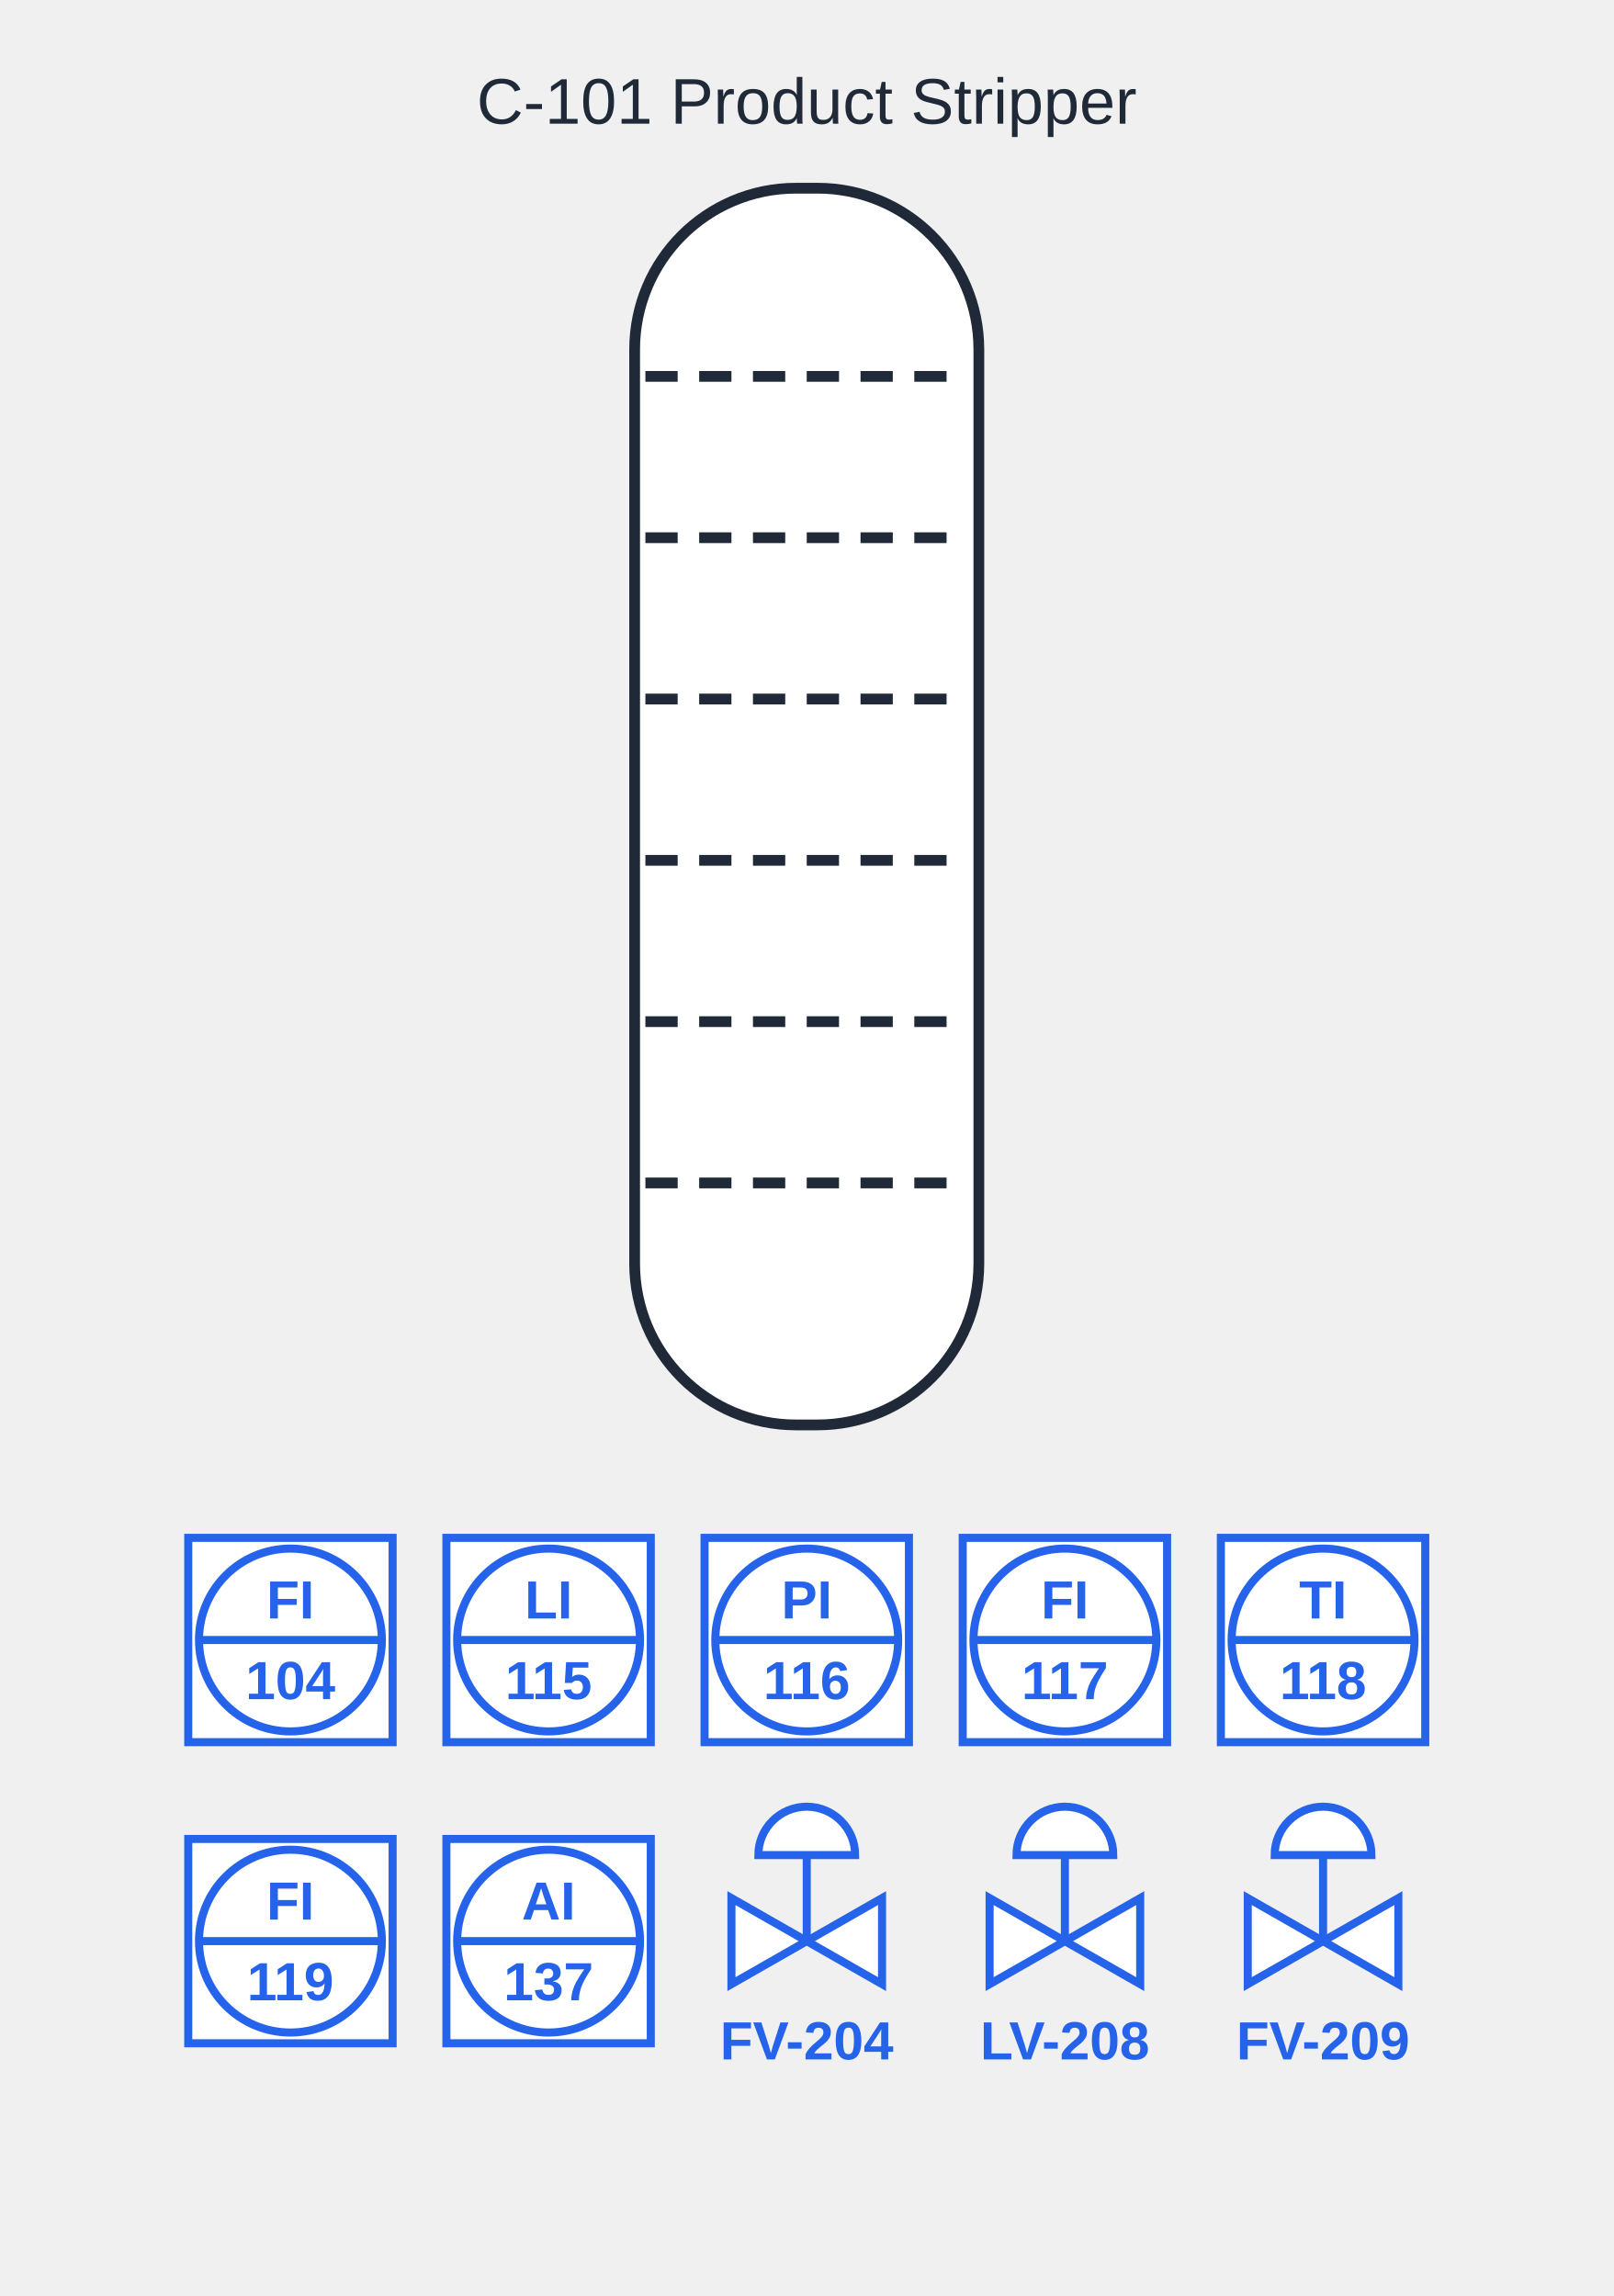
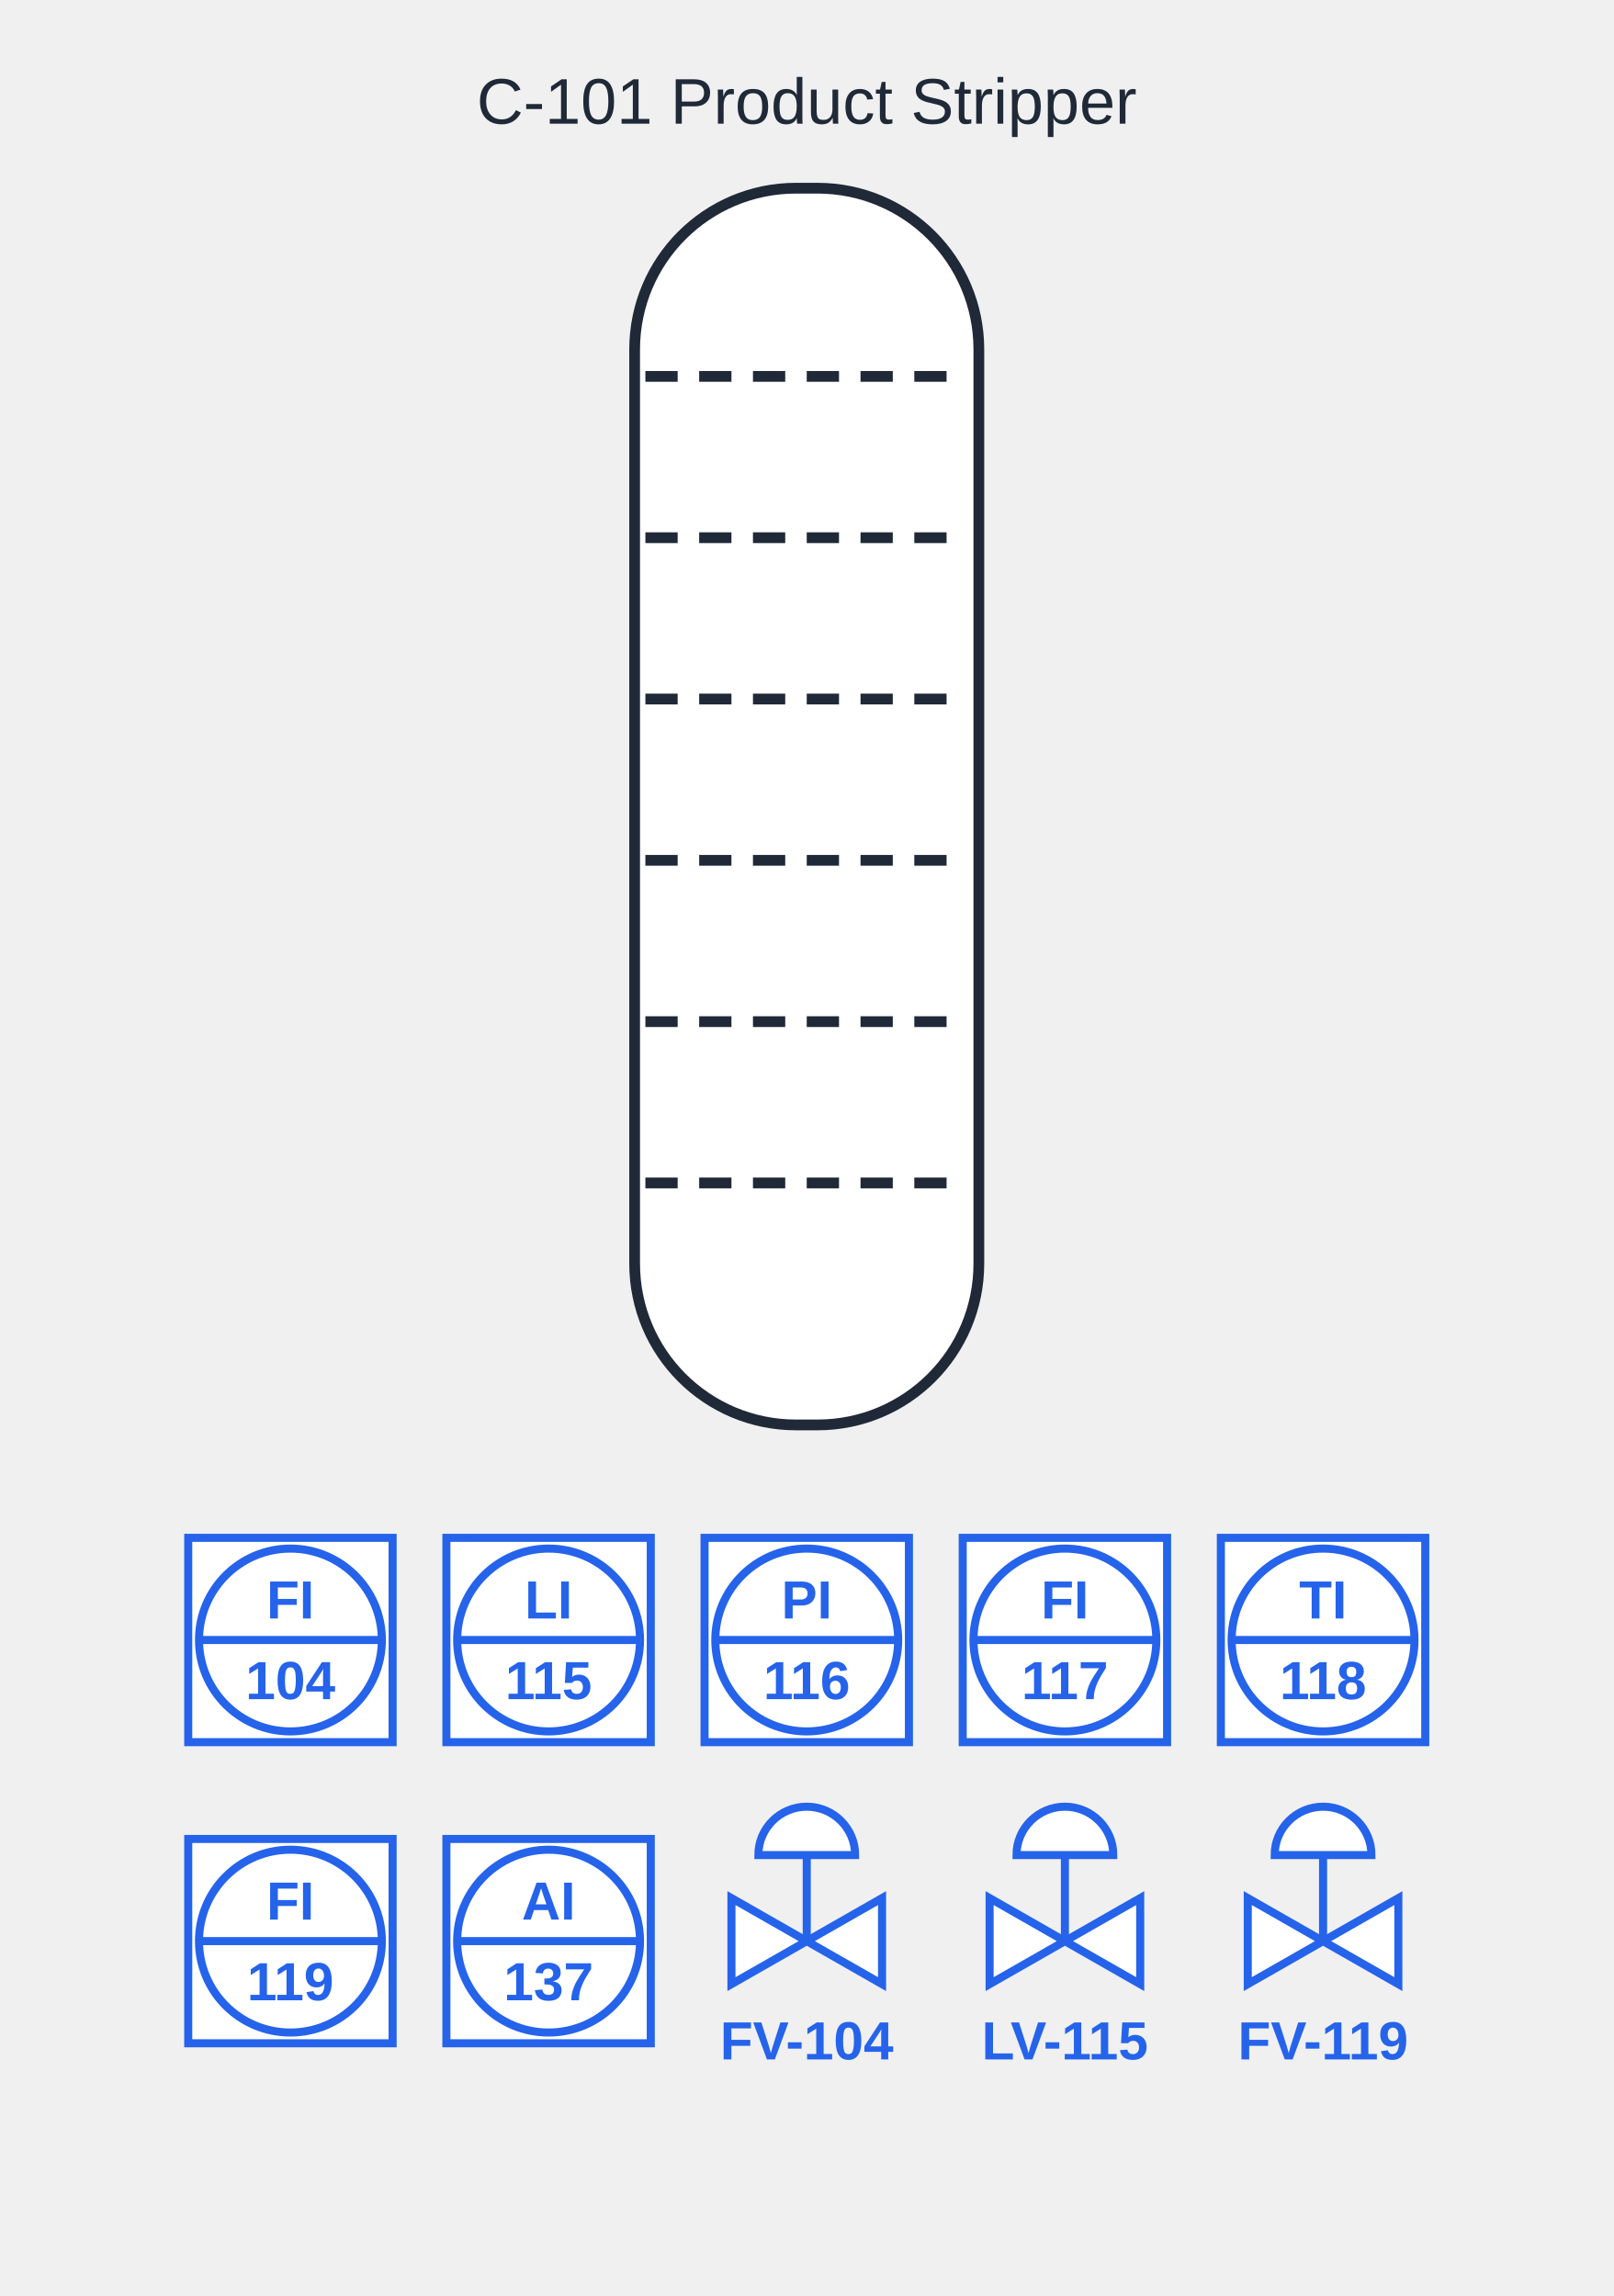
<svg xmlns="http://www.w3.org/2000/svg" viewBox="0 0 300 427" width="300" height="427">
  <defs>
    <style>.eq{fill:#fff;stroke:#1f2937;stroke-width:2}.ln{fill:none;stroke:#1f2937;stroke-width:2}.pipe{fill:none;stroke:#475569;stroke-width:2.5}.inst{fill:#fff;stroke:#2563eb;stroke-width:1.5}.t{font:12px Arial,sans-serif;fill:#1f2937}.ti{font:bold 10px Arial,sans-serif;fill:#2563eb}.ts{font:10px Arial,sans-serif;fill:#64748b}</style>
    <marker id="arr" viewBox="0 0 10 10" refX="9" refY="5" markerWidth="7" markerHeight="7" orient="auto-start-reverse">
      <path d="M0 0 L10 5 L0 10 z" fill="#475569" />
    </marker>
  </defs>
  <g id="C-101" data-asset="C-101" data-type="stripper" transform="translate(150,150)">
    <rect class="eq" x="-32" y="-115" width="64" height="230" rx="30" />
    <line class="ln" stroke-dasharray="6 4" x1="-30" y1="-80" x2="30" y2="-80" />
    <line class="ln" stroke-dasharray="6 4" x1="-30" y1="-50" x2="30" y2="-50" />
    <line class="ln" stroke-dasharray="6 4" x1="-30" y1="-20" x2="30" y2="-20" />
    <line class="ln" stroke-dasharray="6 4" x1="-30" y1="10" x2="30" y2="10" />
    <line class="ln" stroke-dasharray="6 4" x1="-30" y1="40" x2="30" y2="40" />
    <line class="ln" stroke-dasharray="6 4" x1="-30" y1="70" x2="30" y2="70" />
    <text class="t" y="-127" text-anchor="middle">C-101 Product Stripper</text>
  </g>
  <g id="FI-104" data-tag="FI-104" data-unit="C-101" data-uom="kscmh" transform="translate(54.0,305)">
    <rect class="inst" x="-19" y="-19" width="38" height="38" />
    <circle class="inst" r="17" />
    <line class="inst" x1="-17" y1="0" x2="17" y2="0" />
    <text class="ti" y="-4" text-anchor="middle">FI</text>
    <text class="ti" y="11" text-anchor="middle">104</text>
  </g>
  <g id="LI-115" data-tag="LI-115" data-unit="C-101" data-uom="%" transform="translate(102.0,305)">
    <rect class="inst" x="-19" y="-19" width="38" height="38" />
    <circle class="inst" r="17" />
    <line class="inst" x1="-17" y1="0" x2="17" y2="0" />
    <text class="ti" y="-4" text-anchor="middle">LI</text>
    <text class="ti" y="11" text-anchor="middle">115</text>
  </g>
  <g id="PI-116" data-tag="PI-116" data-unit="C-101" data-uom="kPa g" transform="translate(150.0,305)">
    <rect class="inst" x="-19" y="-19" width="38" height="38" />
    <circle class="inst" r="17" />
    <line class="inst" x1="-17" y1="0" x2="17" y2="0" />
    <text class="ti" y="-4" text-anchor="middle">PI</text>
    <text class="ti" y="11" text-anchor="middle">116</text>
  </g>
  <g id="FI-117" data-tag="FI-117" data-unit="C-101" data-uom="m3/h" transform="translate(198.0,305)">
    <rect class="inst" x="-19" y="-19" width="38" height="38" />
    <circle class="inst" r="17" />
    <line class="inst" x1="-17" y1="0" x2="17" y2="0" />
    <text class="ti" y="-4" text-anchor="middle">FI</text>
    <text class="ti" y="11" text-anchor="middle">117</text>
  </g>
  <g id="TI-118" data-tag="TI-118" data-unit="C-101" data-uom="degC" transform="translate(246.0,305)">
    <rect class="inst" x="-19" y="-19" width="38" height="38" />
    <circle class="inst" r="17" />
    <line class="inst" x1="-17" y1="0" x2="17" y2="0" />
    <text class="ti" y="-4" text-anchor="middle">TI</text>
    <text class="ti" y="11" text-anchor="middle">118</text>
  </g>
  <g id="FI-119" data-tag="FI-119" data-unit="C-101" data-uom="kg/h" transform="translate(54.0,361)">
    <rect class="inst" x="-19" y="-19" width="38" height="38" />
    <circle class="inst" r="17" />
    <line class="inst" x1="-17" y1="0" x2="17" y2="0" />
    <text class="ti" y="-4" text-anchor="middle">FI</text>
    <text class="ti" y="11" text-anchor="middle">119</text>
  </g>
  <g id="AI-137" data-tag="AI-137" data-unit="C-101" data-uom="mol%" transform="translate(102.0,361)">
    <rect class="inst" x="-19" y="-19" width="38" height="38" />
    <circle class="inst" r="17" />
    <line class="inst" x1="-17" y1="0" x2="17" y2="0" />
    <text class="ti" y="-4" text-anchor="middle">AI</text>
    <text class="ti" y="11" text-anchor="middle">137</text>
  </g>
-   <g id="FV-204" data-tag="FV-204" data-unit="C-101" data-uom="%" transform="translate(150.0,361)">
+   <g id="FV-104" data-tag="FV-104" data-unit="C-101" data-uom="%" transform="translate(150.0,361)">
    <path class="inst" d="M-14 -8 L14 8 L14 -8 L-14 8 Z" />
    <line class="inst" x1="0" y1="0" x2="0" y2="-16" />
    <path class="inst" d="M-9 -16 A9 9 0 0 1 9 -16 Z" />
-     <text class="ti" y="22" text-anchor="middle">FV-204</text>
+     <text class="ti" y="22" text-anchor="middle">FV-104</text>
  </g>
-   <g id="LV-208" data-tag="LV-208" data-unit="C-101" data-uom="%" transform="translate(198.0,361)">
+   <g id="LV-115" data-tag="LV-115" data-unit="C-101" data-uom="%" transform="translate(198.0,361)">
    <path class="inst" d="M-14 -8 L14 8 L14 -8 L-14 8 Z" />
    <line class="inst" x1="0" y1="0" x2="0" y2="-16" />
    <path class="inst" d="M-9 -16 A9 9 0 0 1 9 -16 Z" />
-     <text class="ti" y="22" text-anchor="middle">LV-208</text>
+     <text class="ti" y="22" text-anchor="middle">LV-115</text>
  </g>
-   <g id="FV-209" data-tag="FV-209" data-unit="C-101" data-uom="%" transform="translate(246.0,361)">
+   <g id="FV-119" data-tag="FV-119" data-unit="C-101" data-uom="%" transform="translate(246.0,361)">
    <path class="inst" d="M-14 -8 L14 8 L14 -8 L-14 8 Z" />
    <line class="inst" x1="0" y1="0" x2="0" y2="-16" />
    <path class="inst" d="M-9 -16 A9 9 0 0 1 9 -16 Z" />
-     <text class="ti" y="22" text-anchor="middle">FV-209</text>
+     <text class="ti" y="22" text-anchor="middle">FV-119</text>
  </g>
</svg>
